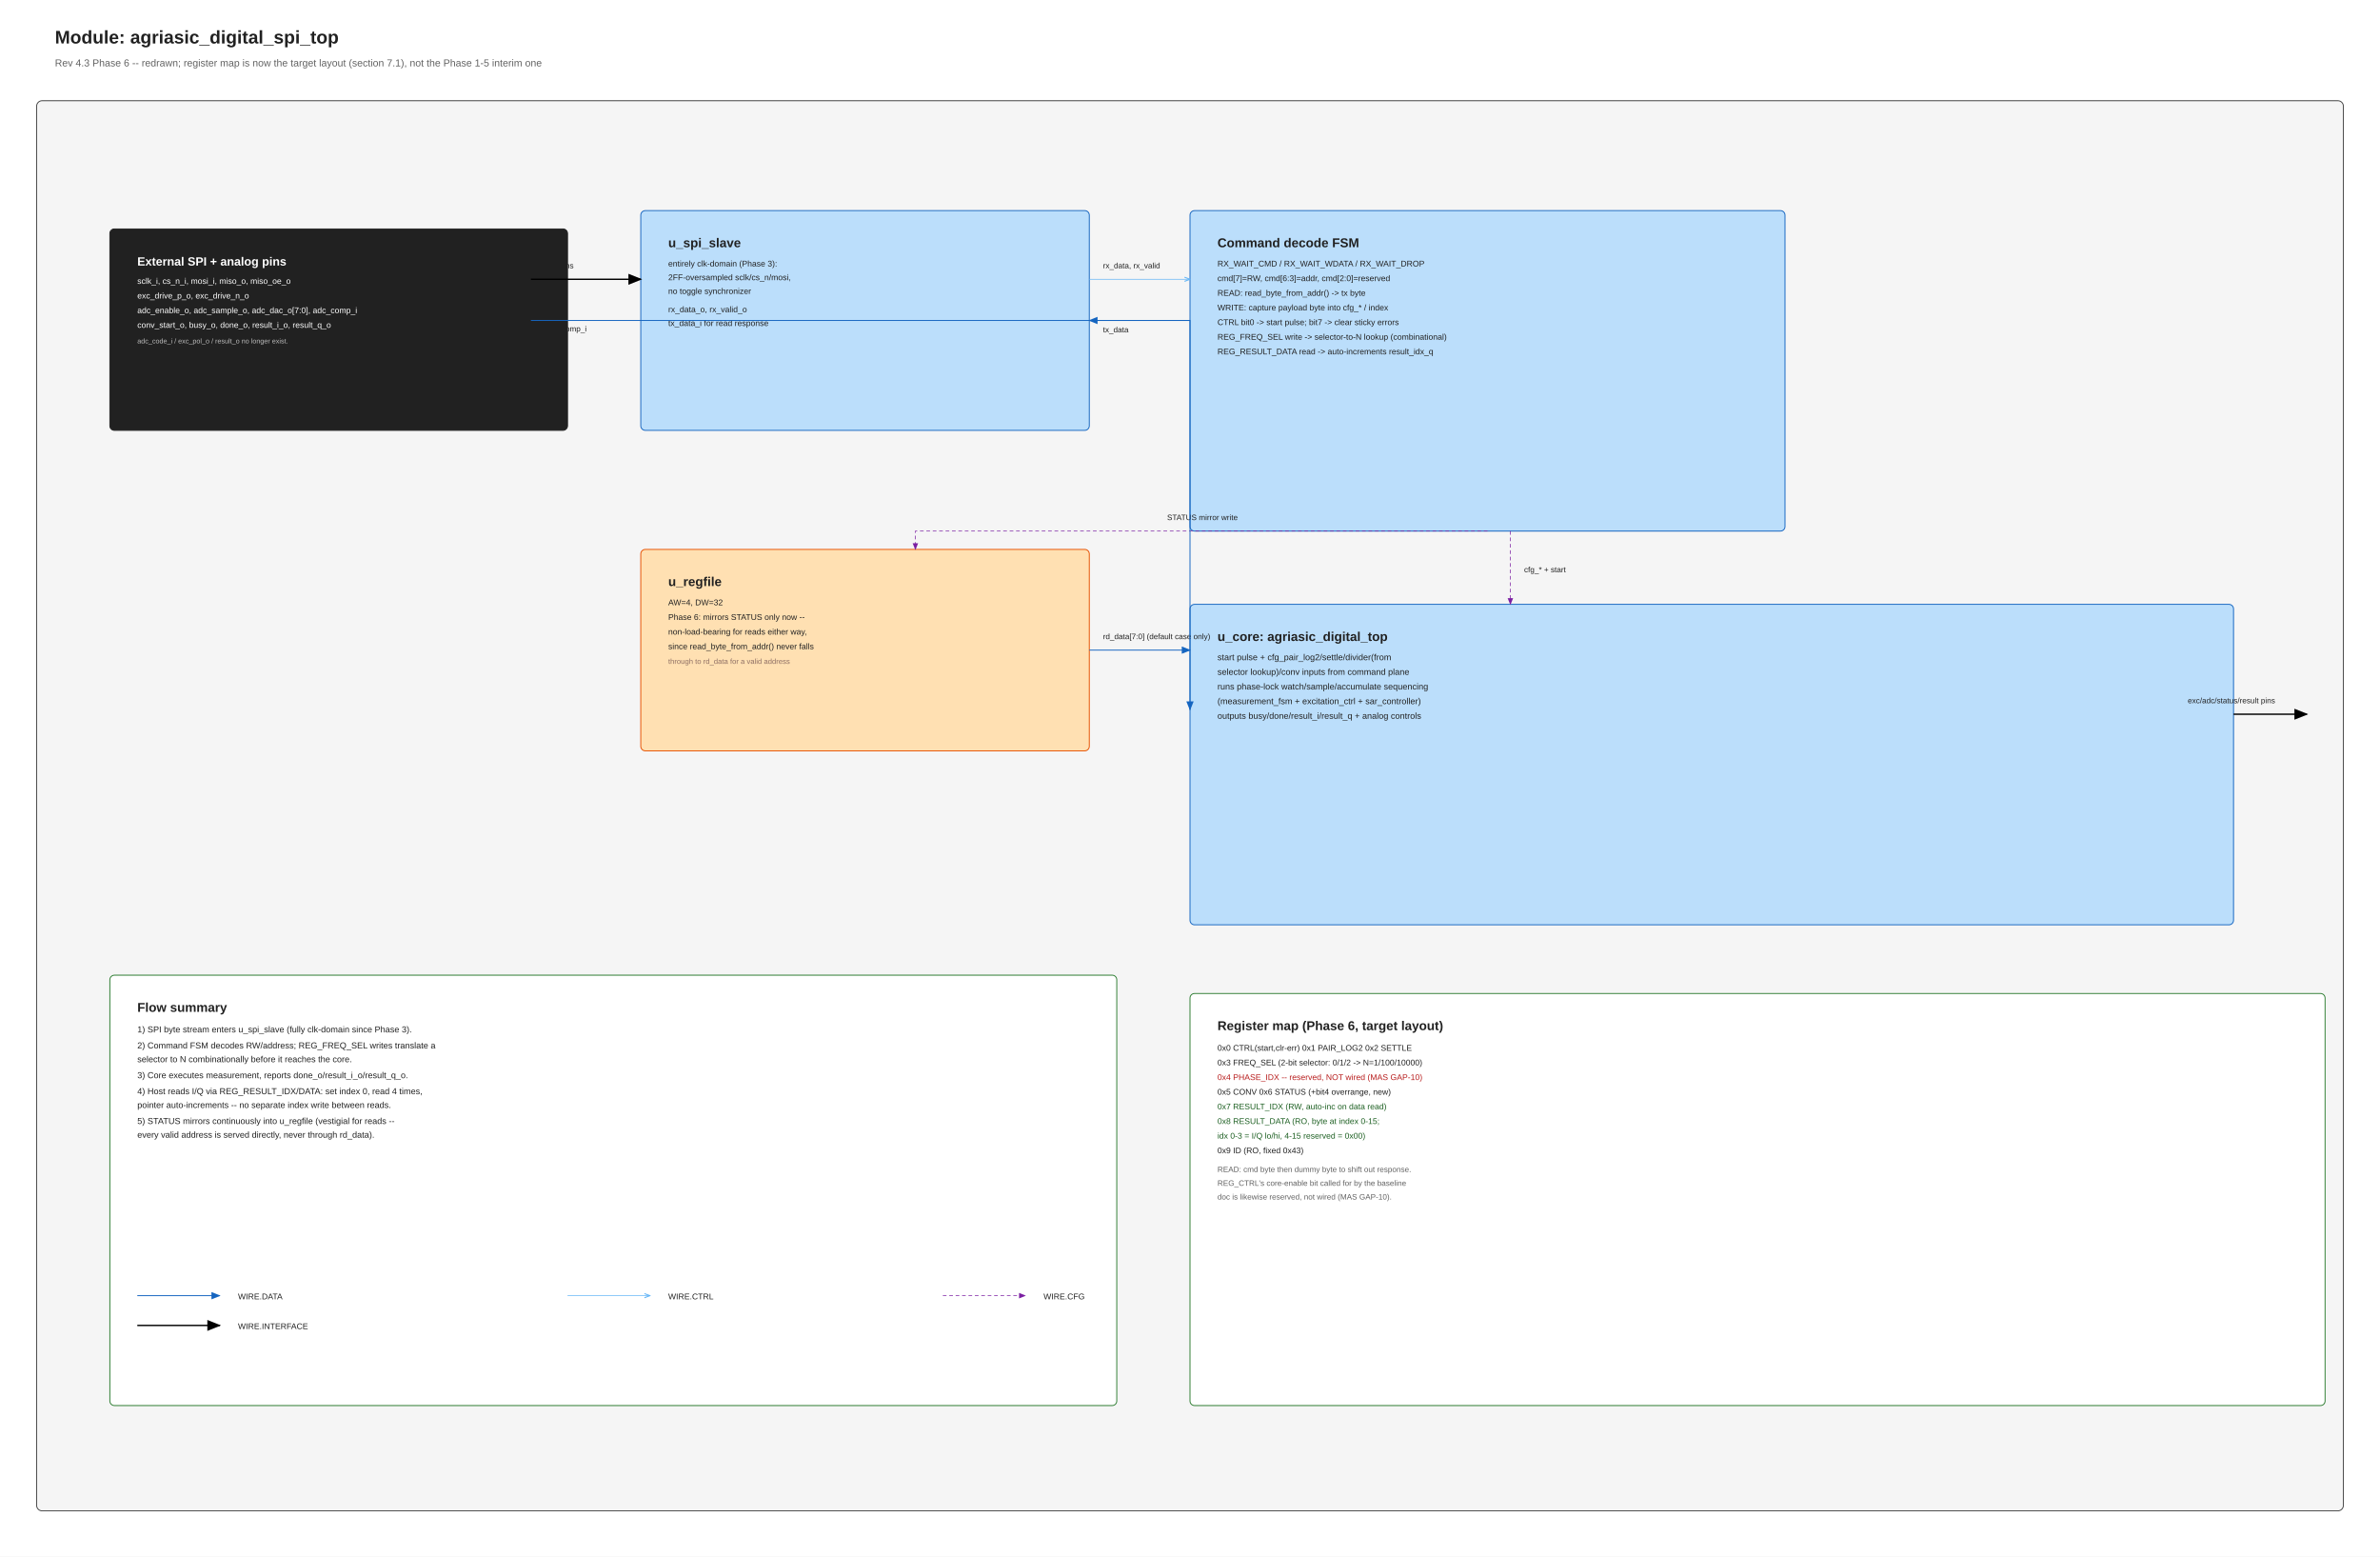
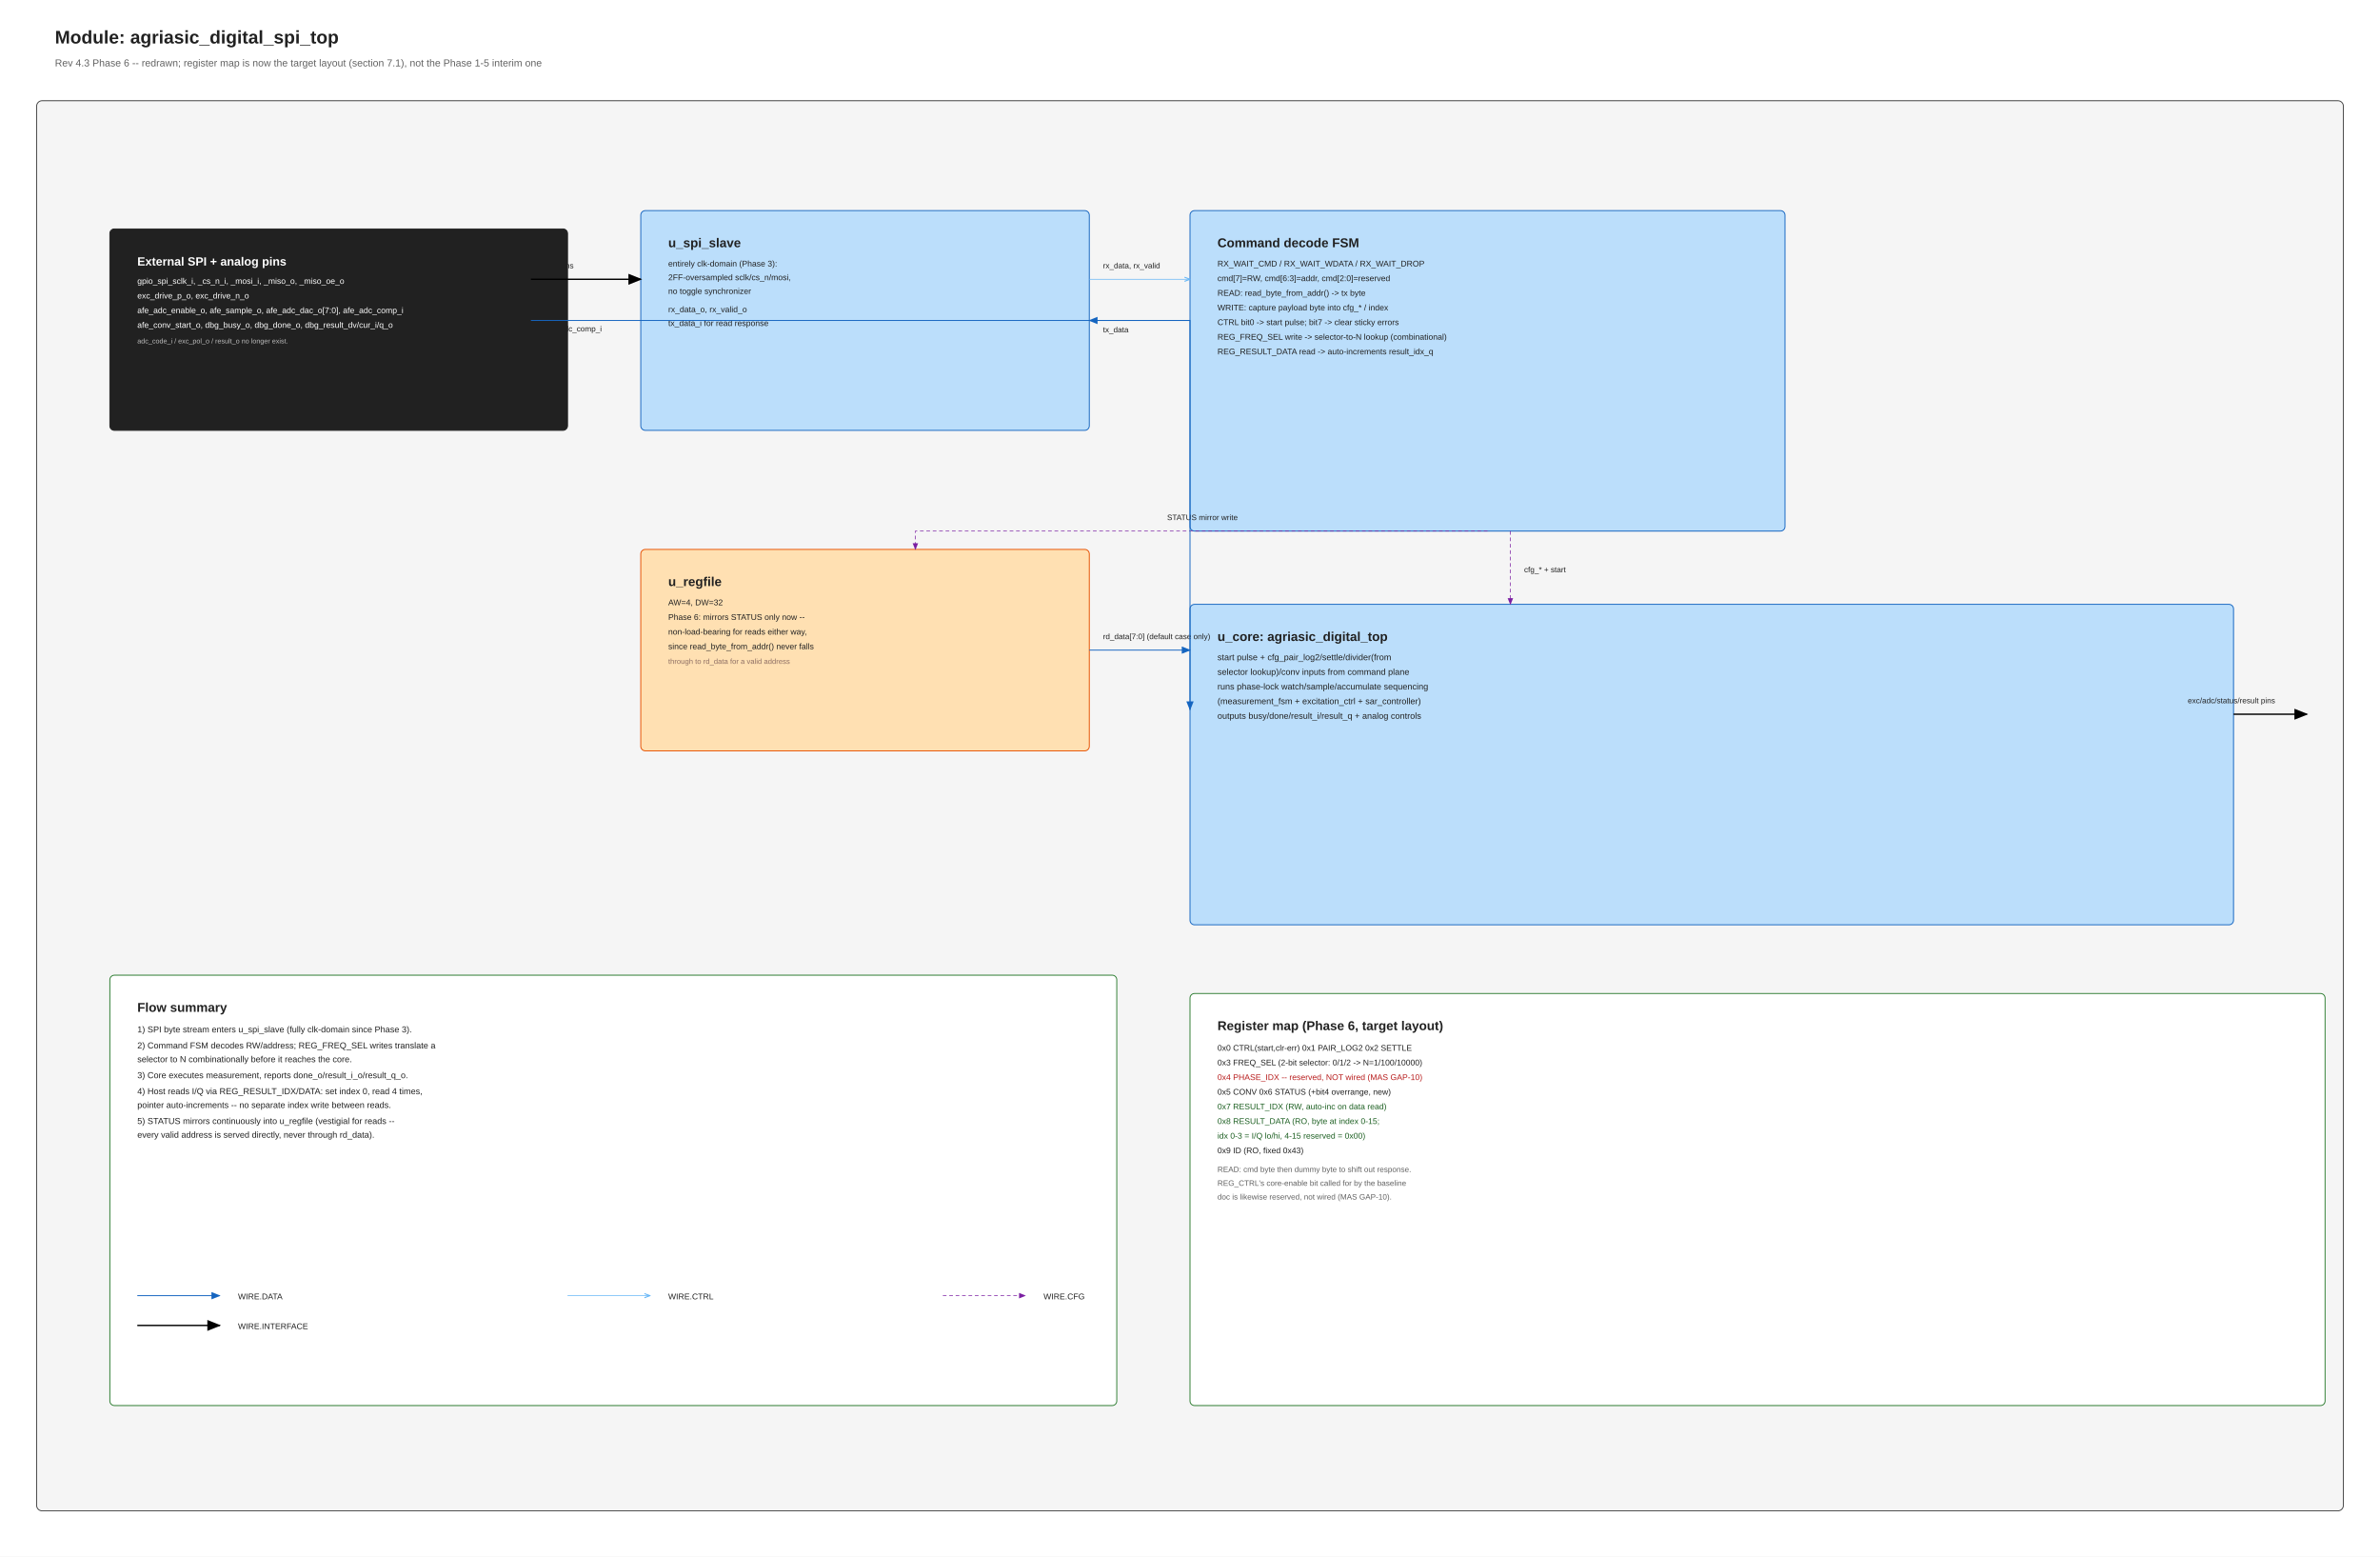
<svg xmlns="http://www.w3.org/2000/svg" width="5200" height="3400" viewBox="0 0 5200 3400" role="img" aria-labelledby="title desc">
  <defs>
    <marker id="mData" markerWidth="10" markerHeight="8" refX="9" refY="4" orient="auto">
      <path d="M0,0 L10,4 L0,8 z" fill="#1565C0" />
    </marker>
    <marker id="mCtrl" markerWidth="10" markerHeight="8" refX="9" refY="4" orient="auto">
      <path d="M1,1 L9,4 L1,7" fill="none" stroke="#64B5F6" stroke-width="1.5" />
    </marker>
    <marker id="mCfg" markerWidth="10" markerHeight="8" refX="9" refY="4" orient="auto">
      <path d="M0,0 L10,4 L0,8 z" fill="#7B1FA2" />
    </marker>
    <marker id="mIf" markerWidth="10" markerHeight="8" refX="9" refY="4" orient="auto">
      <path d="M0,0 L10,4 L0,8 z" fill="#000000" />
    </marker>
  </defs>
  <rect width="5200" height="3400" fill="#ffffff" />
  <text x="120" y="95" font-family="Arial" font-size="40" font-weight="700" fill="#212121">Module: agriasic_digital_spi_top</text>
  <text x="120" y="145" font-family="Arial" font-size="22" fill="#616161">Rev 4.3 Phase 6 -- redrawn; register map is now the target layout (section 7.1), not the Phase 1-5 interim one</text>
  <rect x="80" y="220" width="5040" height="3080" rx="12" fill="#F5F5F5" stroke="#444444" stroke-width="2" />
  <rect x="240" y="500" width="1000" height="440" rx="10" fill="#212121" stroke="#212121" stroke-width="2" />
  <text x="300" y="580" font-family="Arial" font-size="26" font-weight="700" fill="#ffffff">External SPI + analog pins</text>
-   <text x="300" y="620" font-family="Arial" font-size="18" fill="#ffffff">sclk_i, cs_n_i, mosi_i, miso_o, miso_oe_o</text>
+   <text x="300" y="620" font-family="Arial" font-size="18" fill="#ffffff">gpio_spi_sclk_i, _cs_n_i, _mosi_i, _miso_o, _miso_oe_o</text>
  <text x="300" y="652" font-family="Arial" font-size="18" fill="#ffffff">exc_drive_p_o, exc_drive_n_o</text>
-   <text x="300" y="684" font-family="Arial" font-size="18" fill="#ffffff">adc_enable_o, adc_sample_o, adc_dac_o[7:0], adc_comp_i</text>
-   <text x="300" y="716" font-family="Arial" font-size="18" fill="#ffffff">conv_start_o, busy_o, done_o, result_i_o, result_q_o</text>
+   <text x="300" y="684" font-family="Arial" font-size="18" fill="#ffffff">afe_adc_enable_o, afe_sample_o, afe_adc_dac_o[7:0], afe_adc_comp_i</text>
+   <text x="300" y="716" font-family="Arial" font-size="18" fill="#ffffff">afe_conv_start_o, dbg_busy_o, dbg_done_o, dbg_result_dv/cur_i/q_o</text>
  <text x="300" y="750" font-family="Arial" font-size="15" fill="#BDBDBD">adc_code_i / exc_pol_o / result_o no longer exist.</text>
  <rect x="1400" y="460" width="980" height="480" rx="10" fill="#BBDEFB" stroke="#1565C0" stroke-width="2" />
  <text x="1460" y="540" font-family="Arial" font-size="28" font-weight="700" fill="#212121">u_spi_slave</text>
  <text x="1460" y="582" font-family="Arial" font-size="18" fill="#212121">entirely clk-domain (Phase 3):</text>
  <text x="1460" y="612" font-family="Arial" font-size="18" fill="#212121">2FF-oversampled sclk/cs_n/mosi,</text>
  <text x="1460" y="642" font-family="Arial" font-size="18" fill="#212121">no toggle synchronizer</text>
  <text x="1460" y="682" font-family="Arial" font-size="18" fill="#212121">rx_data_o, rx_valid_o</text>
  <text x="1460" y="712" font-family="Arial" font-size="18" fill="#212121">tx_data_i for read response</text>
  <rect x="2600" y="460" width="1300" height="700" rx="10" fill="#BBDEFB" stroke="#1565C0" stroke-width="2" />
  <text x="2660" y="540" font-family="Arial" font-size="28" font-weight="700" fill="#212121">Command decode FSM</text>
  <text x="2660" y="582" font-family="Arial" font-size="18" fill="#212121">RX_WAIT_CMD / RX_WAIT_WDATA / RX_WAIT_DROP</text>
  <text x="2660" y="614" font-family="Arial" font-size="18" fill="#212121">cmd[7]=RW, cmd[6:3]=addr, cmd[2:0]=reserved</text>
  <text x="2660" y="646" font-family="Arial" font-size="18" fill="#212121">READ: read_byte_from_addr() -&gt; tx byte</text>
  <text x="2660" y="678" font-family="Arial" font-size="18" fill="#212121">WRITE: capture payload byte into cfg_* / index</text>
  <text x="2660" y="710" font-family="Arial" font-size="18" fill="#212121">CTRL bit0 -&gt; start pulse; bit7 -&gt; clear sticky errors</text>
  <text x="2660" y="742" font-family="Arial" font-size="18" fill="#212121">REG_FREQ_SEL write -&gt; selector-to-N lookup (combinational)</text>
  <text x="2660" y="774" font-family="Arial" font-size="18" fill="#212121">REG_RESULT_DATA read -&gt; auto-increments result_idx_q</text>
  <rect x="1400" y="1200" width="980" height="440" rx="10" fill="#FFE0B2" stroke="#E65100" stroke-width="2" />
  <text x="1460" y="1280" font-family="Arial" font-size="28" font-weight="700" fill="#212121">u_regfile</text>
  <text x="1460" y="1322" font-family="Arial" font-size="18" fill="#212121">AW=4, DW=32</text>
  <text x="1460" y="1354" font-family="Arial" font-size="18" fill="#212121">Phase 6: mirrors STATUS only now --</text>
  <text x="1460" y="1386" font-family="Arial" font-size="18" fill="#212121">non-load-bearing for reads either way,</text>
  <text x="1460" y="1418" font-family="Arial" font-size="18" fill="#212121">since read_byte_from_addr() never falls</text>
  <text x="1460" y="1450" font-family="Arial" font-size="16" fill="#8D6E63">through to rd_data for a valid address</text>
  <rect x="2600" y="1320" width="2280" height="700" rx="10" fill="#BBDEFB" stroke="#1565C0" stroke-width="2" />
  <text x="2660" y="1400" font-family="Arial" font-size="28" font-weight="700" fill="#212121">u_core: agriasic_digital_top</text>
  <text x="2660" y="1442" font-family="Arial" font-size="19" fill="#212121">start pulse + cfg_pair_log2/settle/divider(from</text>
  <text x="2660" y="1474" font-family="Arial" font-size="19" fill="#212121">selector lookup)/conv inputs from command plane</text>
  <text x="2660" y="1506" font-family="Arial" font-size="19" fill="#212121">runs phase-lock watch/sample/accumulate sequencing</text>
  <text x="2660" y="1538" font-family="Arial" font-size="19" fill="#212121">(measurement_fsm + excitation_ctrl + sar_controller)</text>
  <text x="2660" y="1570" font-family="Arial" font-size="19" fill="#212121">outputs busy/done/result_i/result_q + analog controls</text>
  <rect x="2600" y="2170" width="2480" height="900" rx="10" fill="#ffffff" stroke="#2E7D32" stroke-width="2" />
  <text x="2660" y="2250" font-family="Arial" font-size="28" font-weight="700" fill="#212121">Register map (Phase 6, target layout)</text>
  <text x="2660" y="2295" font-family="Arial" font-size="18" fill="#212121">0x0 CTRL(start,clr-err)  0x1 PAIR_LOG2  0x2 SETTLE</text>
  <text x="2660" y="2327" font-family="Arial" font-size="18" fill="#212121">0x3 FREQ_SEL (2-bit selector: 0/1/2 -&gt; N=1/100/10000)</text>
  <text x="2660" y="2359" font-family="Arial" font-size="18" fill="#B71C1C">0x4 PHASE_IDX -- reserved, NOT wired (MAS GAP-10)</text>
  <text x="2660" y="2391" font-family="Arial" font-size="18" fill="#212121">0x5 CONV  0x6 STATUS (+bit4 overrange, new)</text>
  <text x="2660" y="2423" font-family="Arial" font-size="18" fill="#1B5E20">0x7 RESULT_IDX (RW, auto-inc on data read)</text>
  <text x="2660" y="2455" font-family="Arial" font-size="18" fill="#1B5E20">0x8 RESULT_DATA (RO, byte at index 0-15;</text>
  <text x="2660" y="2487" font-family="Arial" font-size="18" fill="#1B5E20">   idx 0-3 = I/Q lo/hi, 4-15 reserved = 0x00)</text>
  <text x="2660" y="2519" font-family="Arial" font-size="18" fill="#212121">0x9 ID (RO, fixed 0x43)</text>
  <text x="2660" y="2560" font-family="Arial" font-size="17" fill="#616161">READ: cmd byte then dummy byte to shift out response.</text>
  <text x="2660" y="2590" font-family="Arial" font-size="17" fill="#616161">REG_CTRL's core-enable bit called for by the baseline</text>
  <text x="2660" y="2620" font-family="Arial" font-size="17" fill="#616161">doc is likewise reserved, not wired (MAS GAP-10).</text>
  <path d="M1160,610 L1400,610" stroke="#000000" stroke-width="3" fill="none" marker-end="url(#mIf)" />
  <text x="1190" y="586" font-family="Arial" font-size="17" fill="#212121">SPI pins</text>
  <path d="M2380,610 L2600,610" stroke="#64B5F6" stroke-width="1.5" fill="none" marker-end="url(#mCtrl)" />
  <text x="2410" y="586" font-family="Arial" font-size="17" fill="#212121">rx_data, rx_valid</text>
  <path d="M2600,700 L2380,700" stroke="#1565C0" stroke-width="2" fill="none" marker-end="url(#mData)" />
  <text x="2410" y="726" font-family="Arial" font-size="17" fill="#212121">tx_data</text>
  <path d="M3250,1160 L2000,1160 L2000,1200" stroke="#7B1FA2" stroke-width="1.5" stroke-dasharray="8 6" fill="none" marker-end="url(#mCfg)" />
  <text x="2550" y="1136" font-family="Arial" font-size="17" fill="#212121">STATUS mirror write</text>
  <path d="M2380,1420 L2600,1420" stroke="#1565C0" stroke-width="2" fill="none" marker-end="url(#mData)" />
  <text x="2410" y="1396" font-family="Arial" font-size="17" fill="#212121">rd_data[7:0] (default case only)</text>
  <path d="M3300,1160 L3300,1320" stroke="#7B1FA2" stroke-width="1.5" stroke-dasharray="8 6" fill="none" marker-end="url(#mCfg)" />
  <text x="3330" y="1250" font-family="Arial" font-size="17" fill="#212121">cfg_* + start</text>
  <path d="M1160,700 L2600,700 L2600,1550" stroke="#1565C0" stroke-width="2" fill="none" marker-end="url(#mData)" />
-   <text x="1190" y="724" font-family="Arial" font-size="17" fill="#212121">adc_comp_i</text>
+   <text x="1190" y="724" font-family="Arial" font-size="17" fill="#212121">afe_adc_comp_i</text>
  <path d="M4880,1560 L5040,1560" stroke="#000000" stroke-width="3" fill="none" marker-end="url(#mIf)" />
  <text x="4780" y="1536" font-family="Arial" font-size="17" fill="#212121">exc/adc/status/result pins</text>
  <rect x="240" y="2130" width="2200" height="940" rx="10" fill="#ffffff" stroke="#2E7D32" stroke-width="2" />
  <text x="300" y="2210" font-family="Arial" font-size="28" font-weight="700" fill="#212121">Flow summary</text>
  <text x="300" y="2255" font-family="Arial" font-size="19" fill="#212121">1) SPI byte stream enters u_spi_slave (fully clk-domain since Phase 3).</text>
  <text x="300" y="2290" font-family="Arial" font-size="19" fill="#212121">2) Command FSM decodes RW/address; REG_FREQ_SEL writes translate a</text>
  <text x="300" y="2320" font-family="Arial" font-size="19" fill="#212121">   selector to N combinationally before it reaches the core.</text>
  <text x="300" y="2355" font-family="Arial" font-size="19" fill="#212121">3) Core executes measurement, reports done_o/result_i_o/result_q_o.</text>
  <text x="300" y="2390" font-family="Arial" font-size="19" fill="#212121">4) Host reads I/Q via REG_RESULT_IDX/DATA: set index 0, read 4 times,</text>
  <text x="300" y="2420" font-family="Arial" font-size="19" fill="#212121">   pointer auto-increments -- no separate index write between reads.</text>
  <text x="300" y="2455" font-family="Arial" font-size="19" fill="#212121">5) STATUS mirrors continuously into u_regfile (vestigial for reads --</text>
  <text x="300" y="2485" font-family="Arial" font-size="19" fill="#212121">   every valid address is served directly, never through rd_data).</text>
  <line x1="300" y1="2830" x2="480" y2="2830" stroke="#1565C0" stroke-width="2" marker-end="url(#mData)" />
  <text x="520" y="2838" font-family="Arial" font-size="18" fill="#212121">WIRE.DATA</text>
  <line x1="1240" y1="2830" x2="1420" y2="2830" stroke="#64B5F6" stroke-width="1.5" marker-end="url(#mCtrl)" />
  <text x="1460" y="2838" font-family="Arial" font-size="18" fill="#212121">WIRE.CTRL</text>
  <line x1="2060" y1="2830" x2="2240" y2="2830" stroke="#7B1FA2" stroke-width="1.5" stroke-dasharray="8 6" marker-end="url(#mCfg)" />
  <text x="2280" y="2838" font-family="Arial" font-size="18" fill="#212121">WIRE.CFG</text>
  <line x1="300" y1="2895" x2="480" y2="2895" stroke="#000000" stroke-width="3" marker-end="url(#mIf)" />
  <text x="520" y="2903" font-family="Arial" font-size="18" fill="#212121">WIRE.INTERFACE</text>
</svg>
